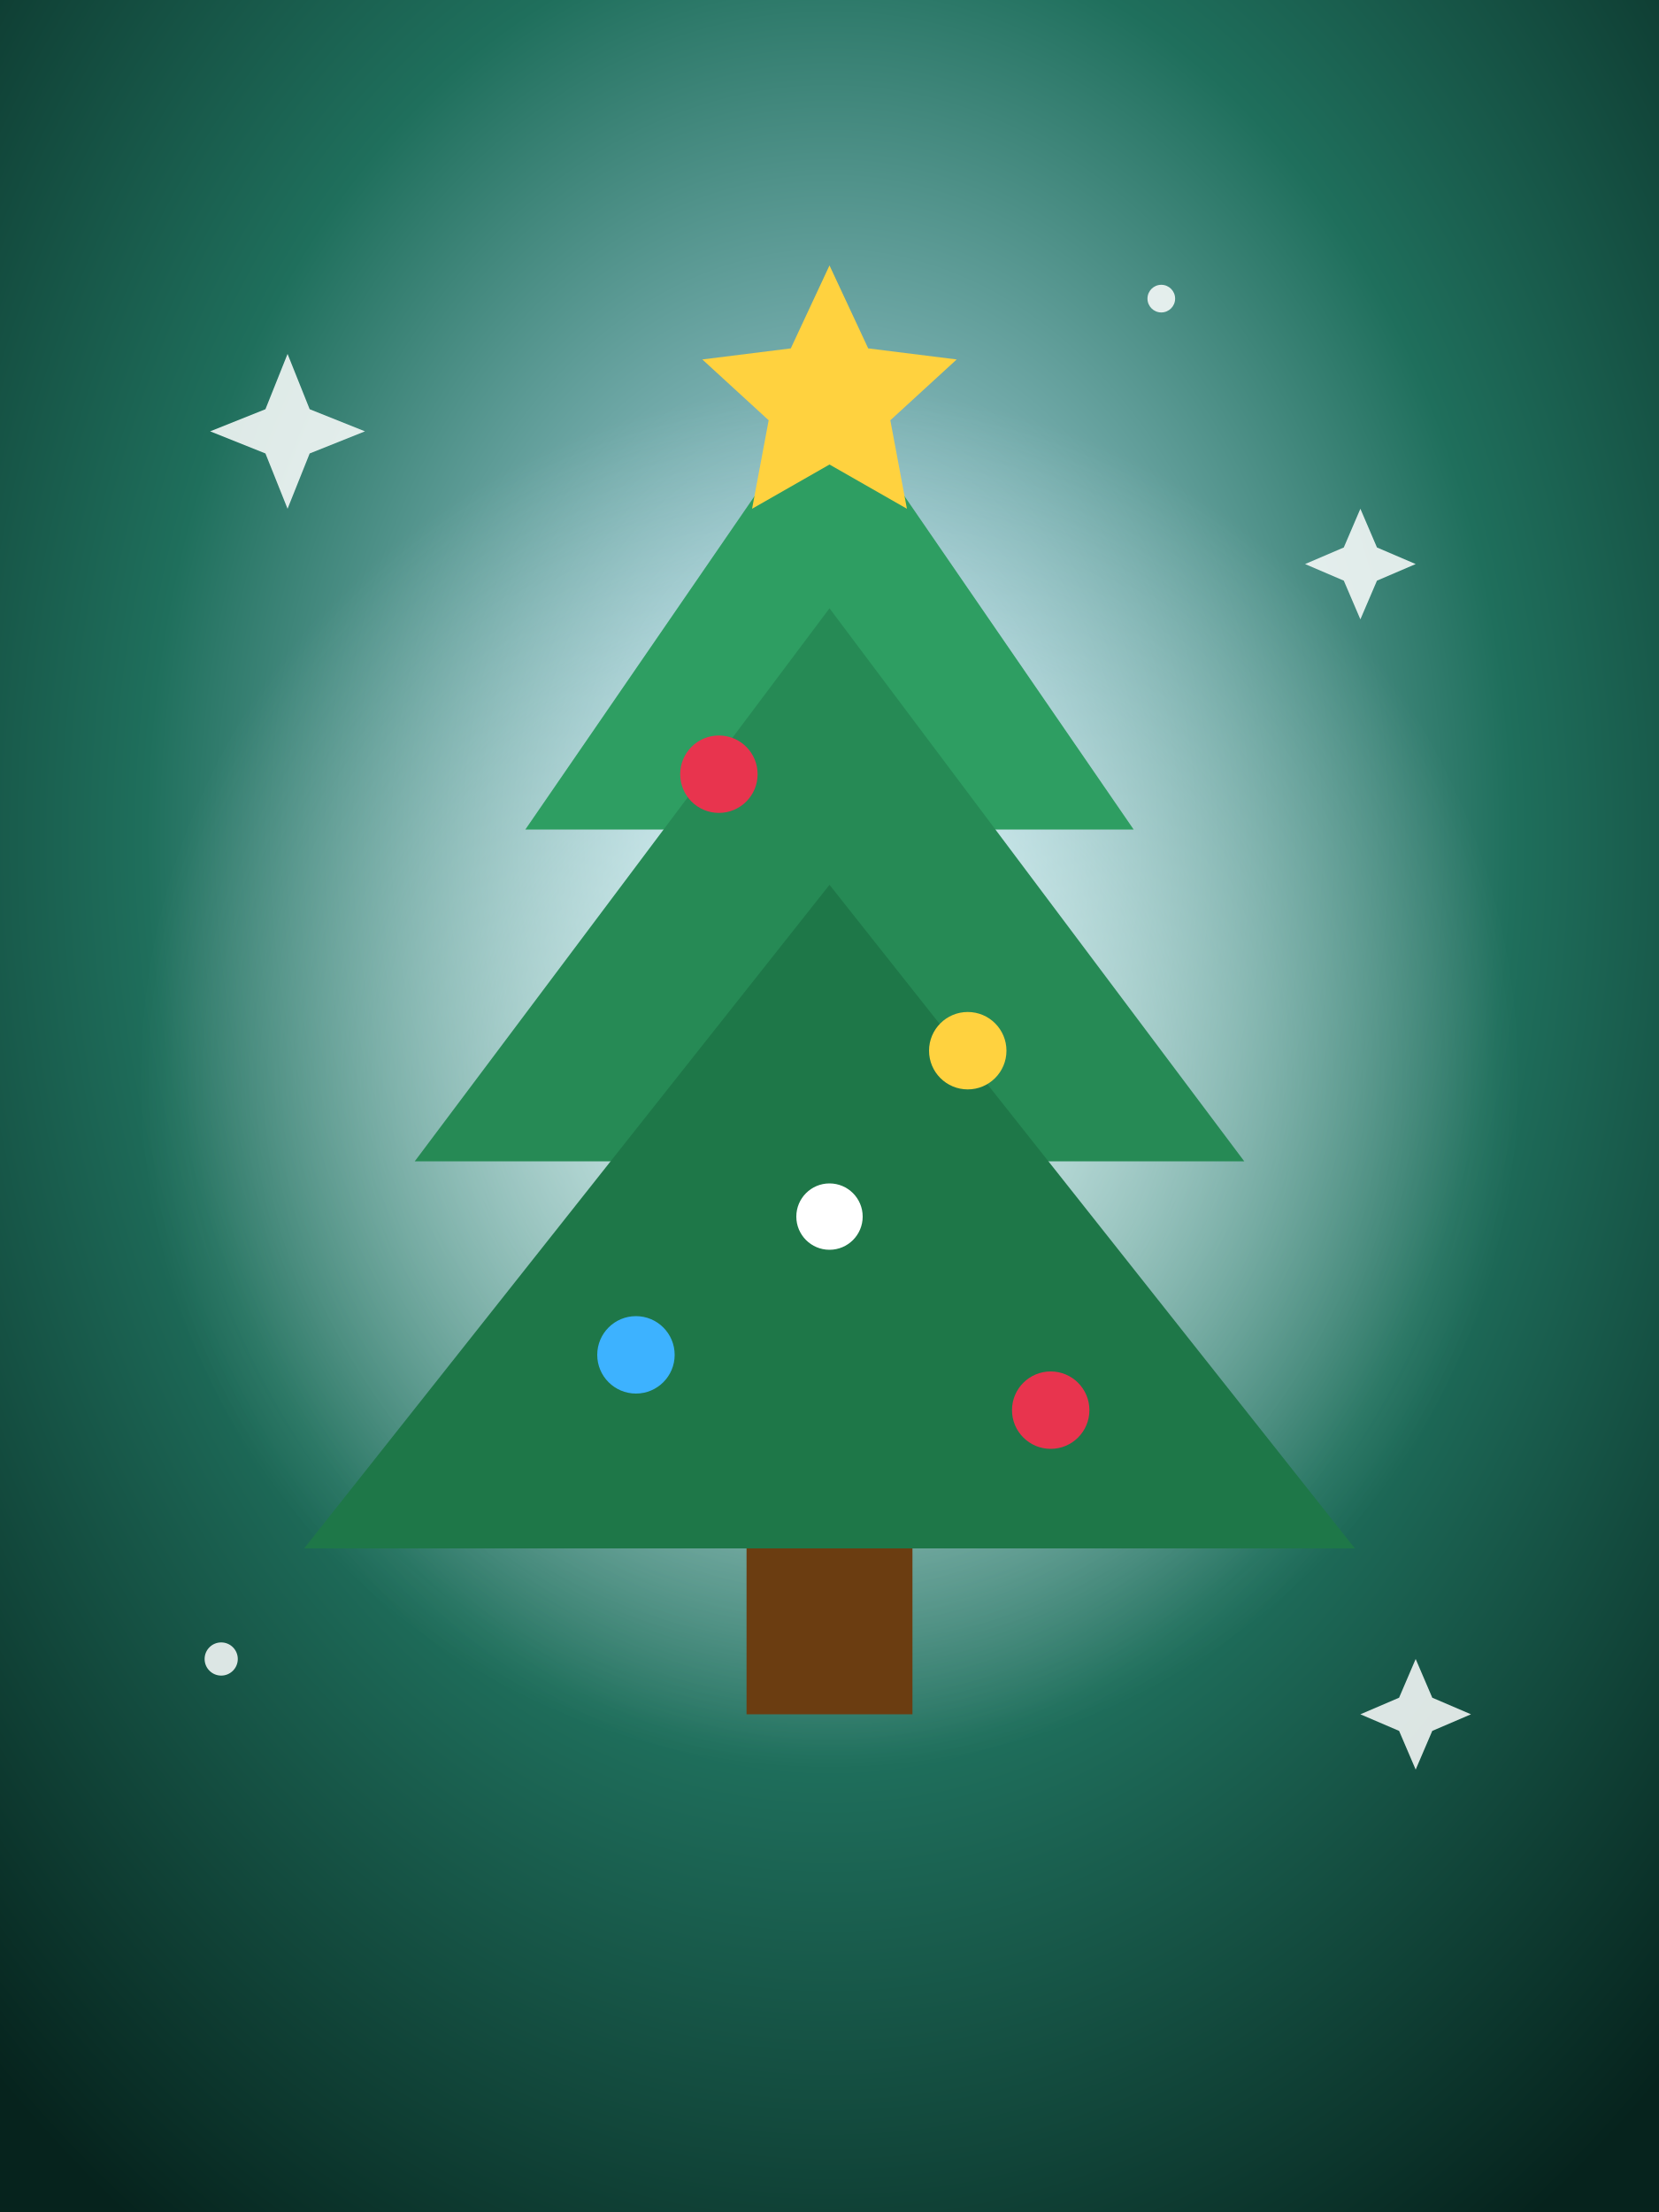
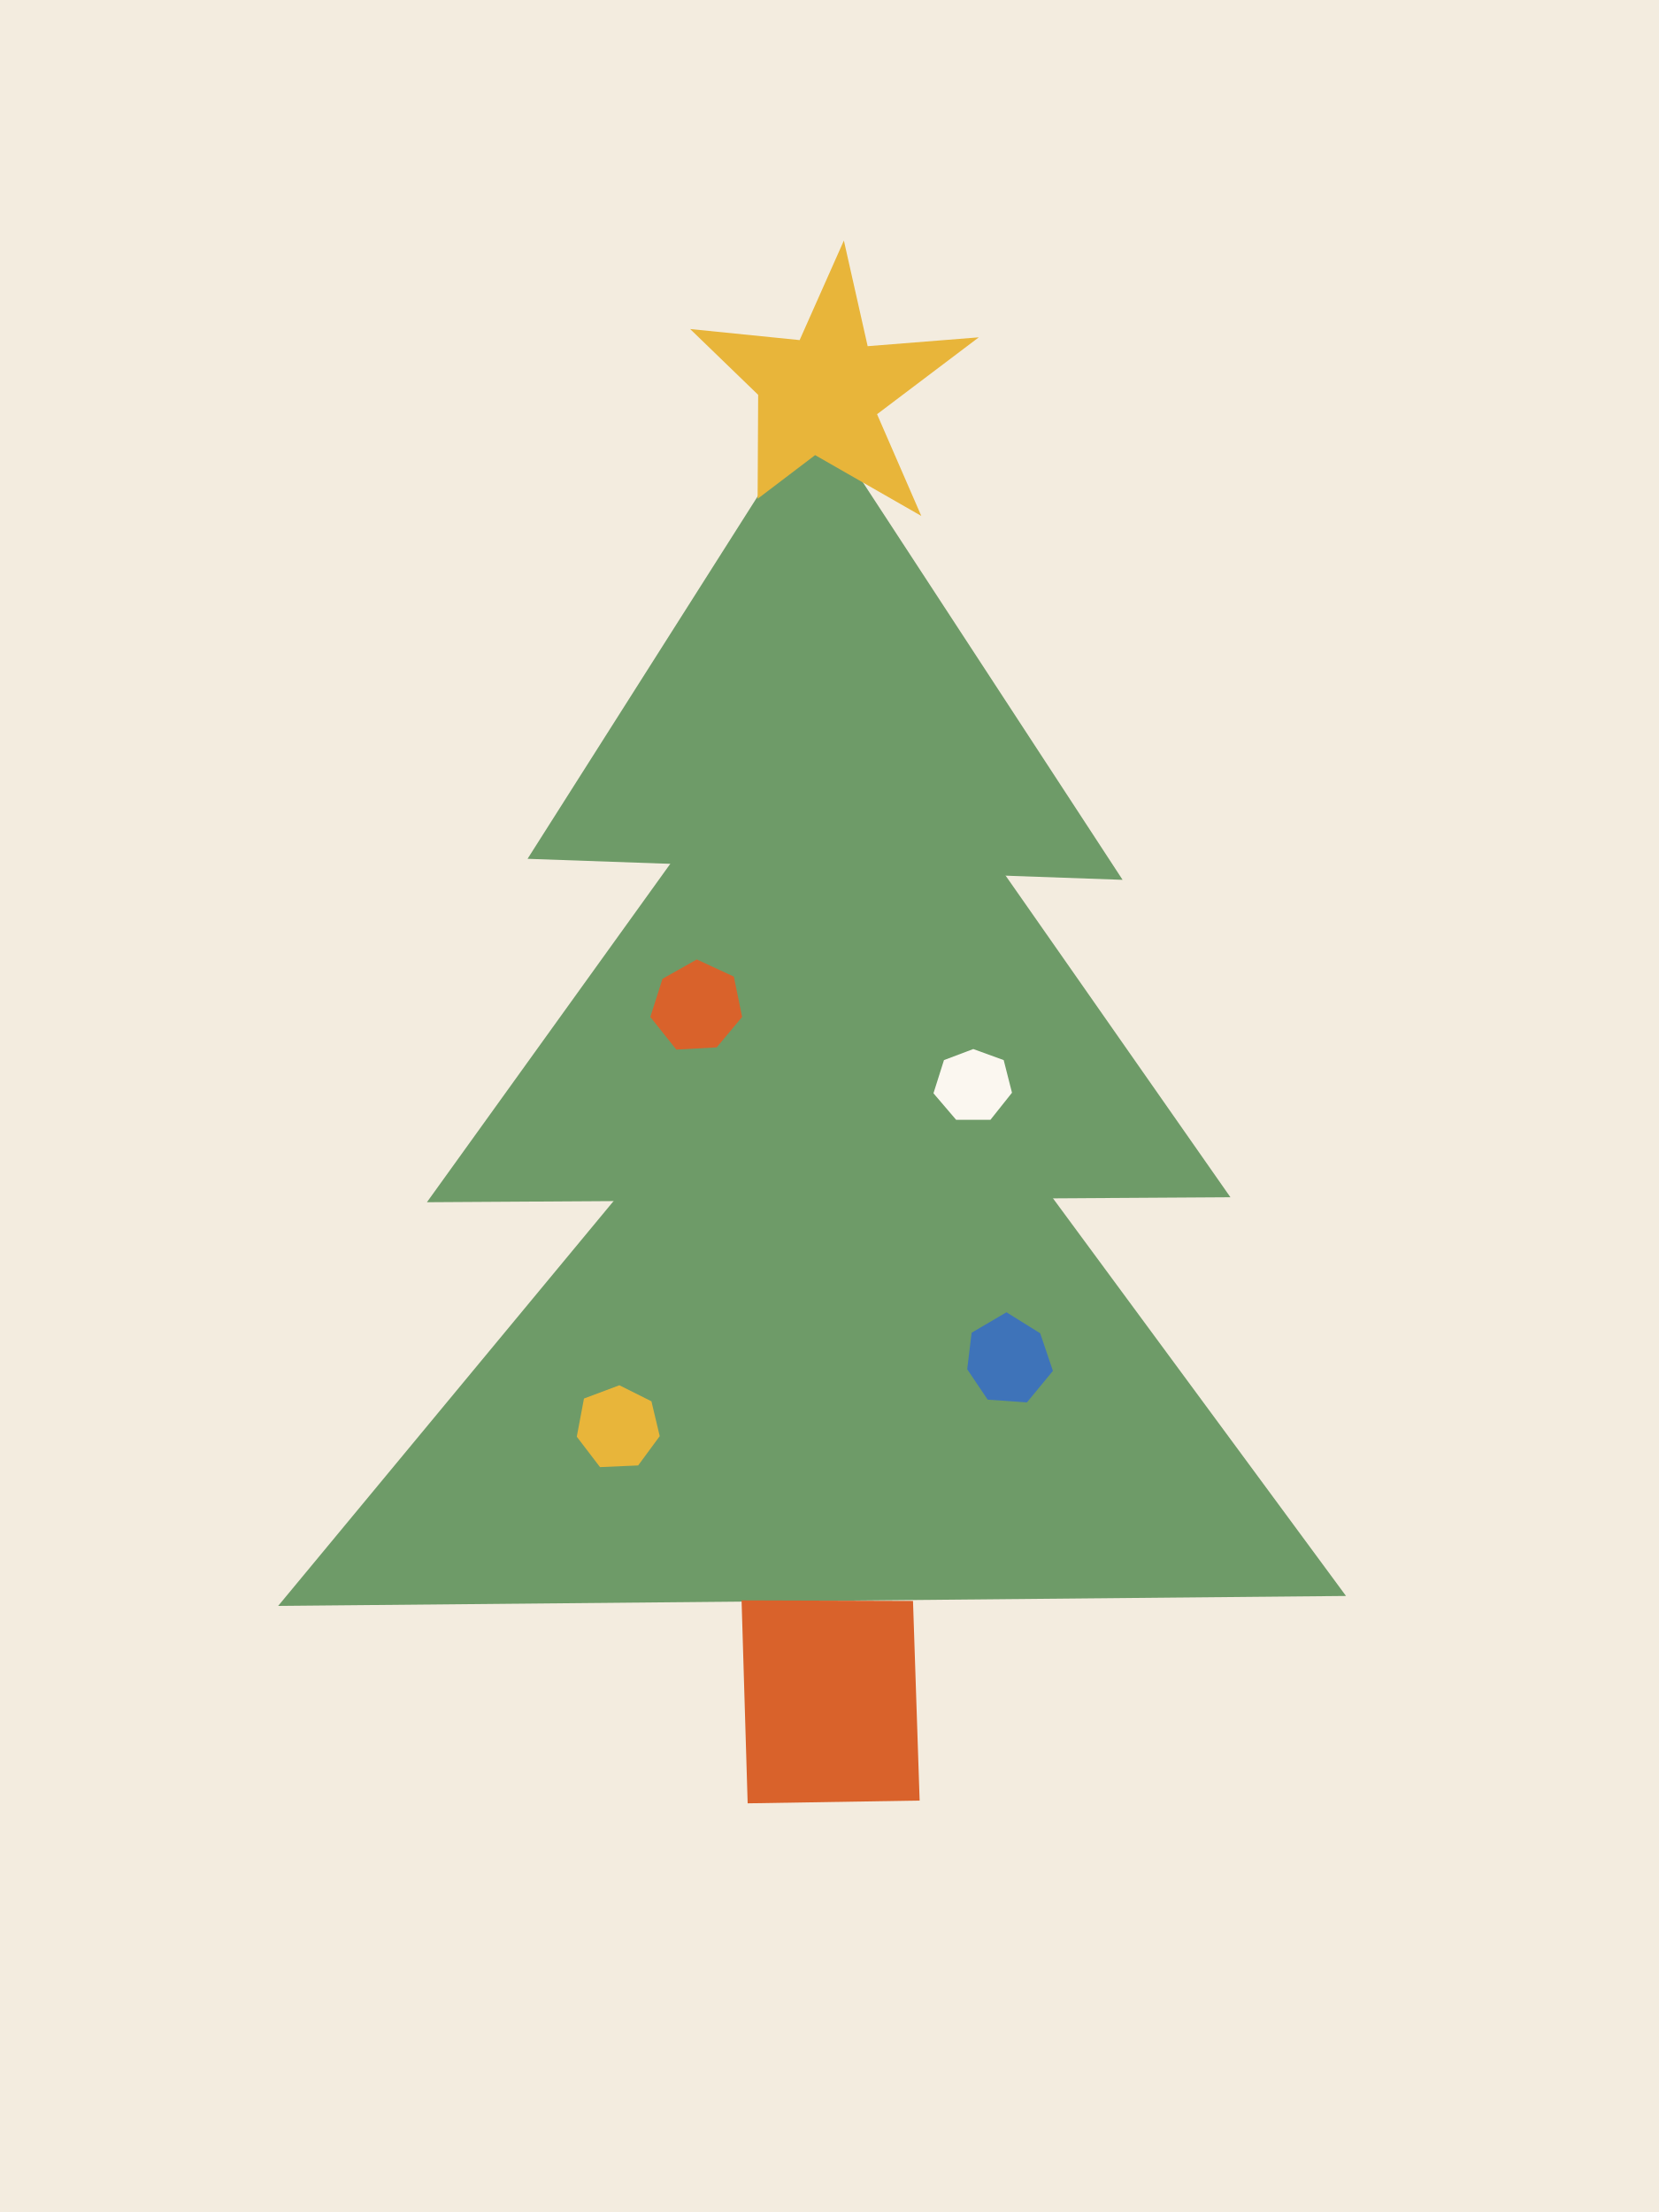
<svg xmlns="http://www.w3.org/2000/svg" viewBox="0 0 300 400">
-   <defs>
-     <radialGradient id="bg" cx="50%" cy="38%" r="75%">
-       <stop offset="0" stop-color="#CDEBFF" />
-       <stop offset=".55" stop-color="#1F6F5C" />
-       <stop offset="1" stop-color="#06231D" />
-     </radialGradient>
-     <radialGradient id="gl" cx="50%" cy="50%" r="50%">
-       <stop offset="0" stop-color="#F0FFF8" stop-opacity=".75" />
-       <stop offset="1" stop-color="#F0FFF8" stop-opacity="0" />
-     </radialGradient>
-   </defs>
-   <rect width="300" height="400" fill="url(#bg)" />
-   <circle cx="150" cy="195" r="125" fill="url(#gl)" />
-   <g fill="#FFFFFF" opacity=".85">
-     <path d="M52 64l4 10 10 4-10 4-4 10-4-10-10-4 10-4z" />
-     <path d="M246 92l3 7 7 3-7 3-3 7-3-7-7-3 7-3z" />
-     <path d="M256 300l3 7 7 3-7 3-3 7-3-7-7-3 7-3z" />
-     <circle cx="40" cy="300" r="3" />
-     <circle cx="210" cy="54" r="2.5" />
-   </g>
-   <path d="M150 70 L205 150 L95 150 Z" fill="#2E9E62" />
-   <path d="M150 110 L225 210 L75 210 Z" fill="#268A55" />
-   <path d="M150 160 L245 280 L55 280 Z" fill="#1E7748" />
-   <rect x="135" y="280" width="30" height="30" fill="#6B3D11" />
-   <path d="M150 48 l7 15 16 2 -12 11 3 16 -14 -8 -14 8 3 -16 -12 -11 16 -2z" fill="#FFD23F" />
-   <g>
-     <circle cx="130" cy="140" r="7" fill="#E8344E" />
-     <circle cx="175" cy="190" r="7" fill="#FFD23F" />
-     <circle cx="115" cy="245" r="7" fill="#3DB2FF" />
-     <circle cx="190" cy="255" r="7" fill="#E8344E" />
-     <circle cx="150" cy="220" r="6" fill="#fff" />
-   </g>
+   <rect width="300" height="400" fill="#F3ECDF" />
+   <polygon points="147.2,73.7 203,159.1 95.4,155.3" fill="#6E9B68" />
+   <polygon points="151.2,114.5 222.5,216.5 77.2,217.4" fill="#6E9B68" />
+   <polygon points="153.2,166.2 243.4,288.6 50.3,290.4" fill="#6E9B68" />
+   <polygon points="134.1,289.4 165.1,289.5 166.3,325.6 135.2,326.1" fill="#D9622B" />
+   <polygon points="152.6,43.5 156.9,62.6 177,61 158.6,74.9 166.6,93.3 147.4,82.3 137,90.2 137.1,71.4 124.8,59.5 144.6,61.5" fill="#E8B53A" />
+   <polygon points="126,173.5 132.7,176.6 134.2,183.9 129.6,189.4 122.3,189.8 117.6,183.9 119.8,177" fill="#D9622B" />
+   <polygon points="182,237.3 188.1,241.1 190.4,247.9 185.7,253.6 178.6,253.1 174.9,247.6 175.7,241" fill="#3E73B9" />
+   <polygon points="112,250.5 117.8,253.4 119.3,259.7 115.4,265 108.5,265.3 104.3,259.8 105.6,252.9" fill="#E8B53A" />
+   <polygon points="176,189.7 181.5,191.7 183,197.6 179.1,202.5 172.9,202.5 168.8,197.7 170.7,191.7" fill="#FBF7F0" />
</svg>
